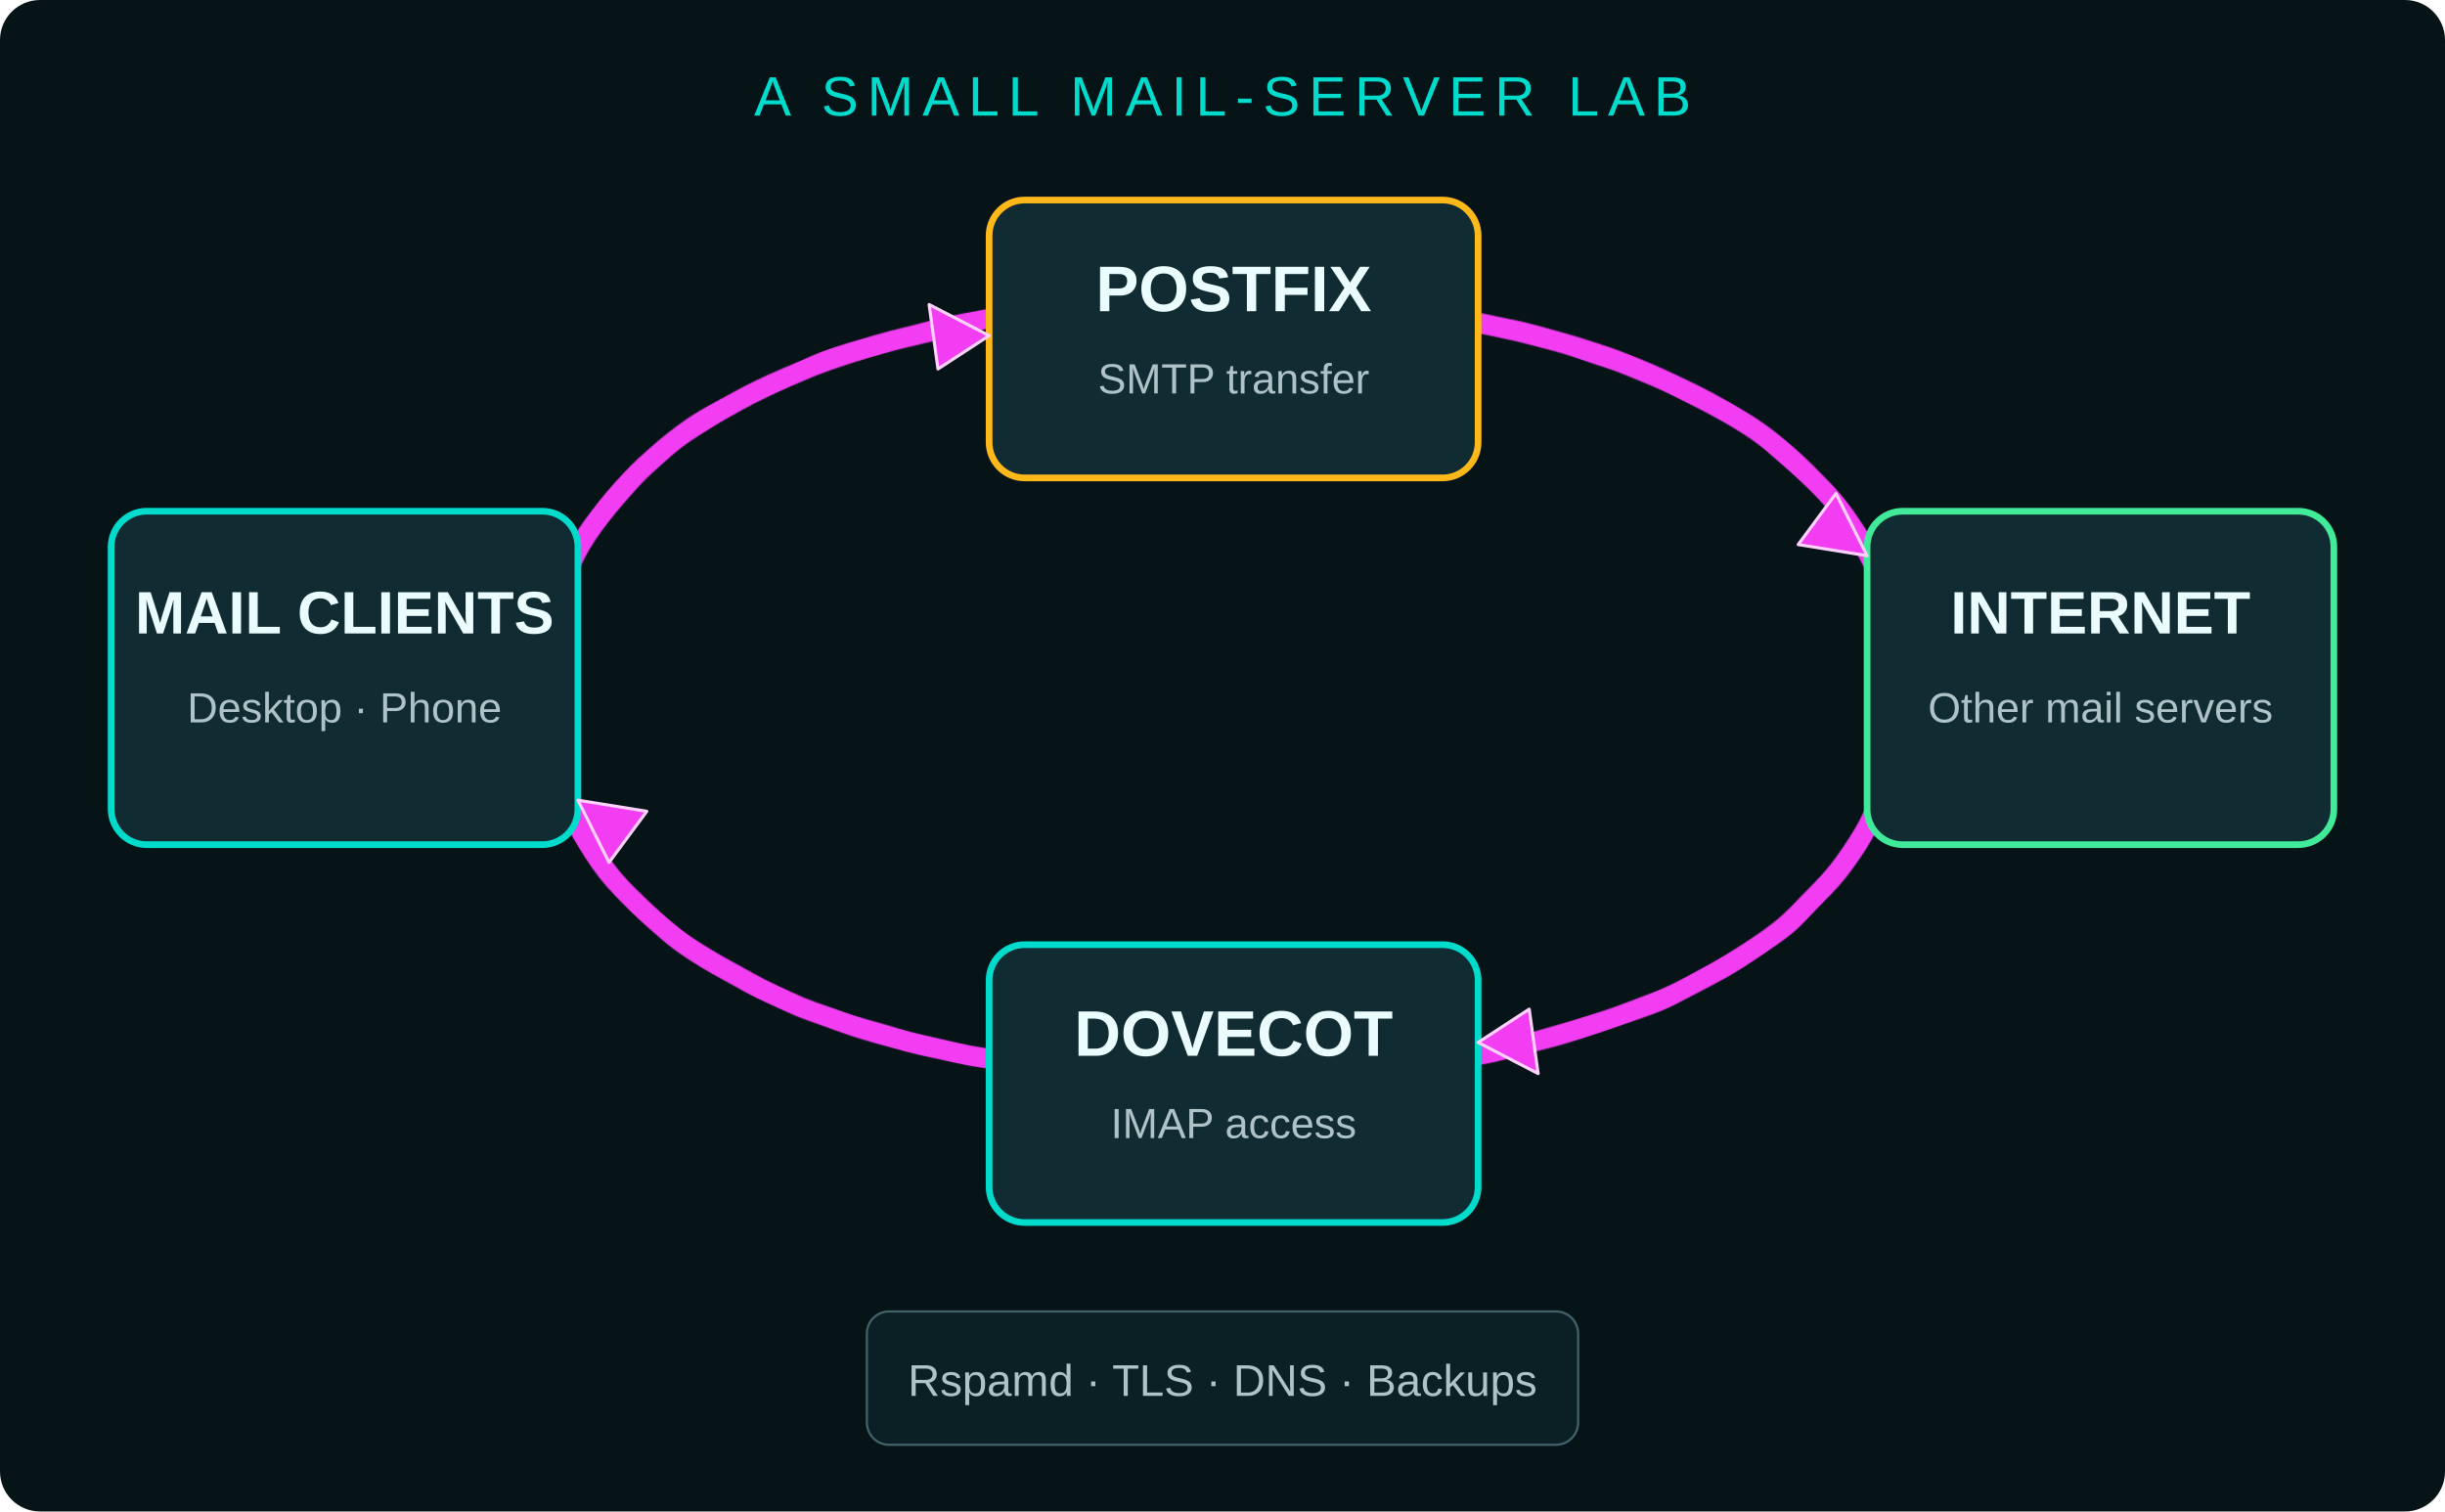
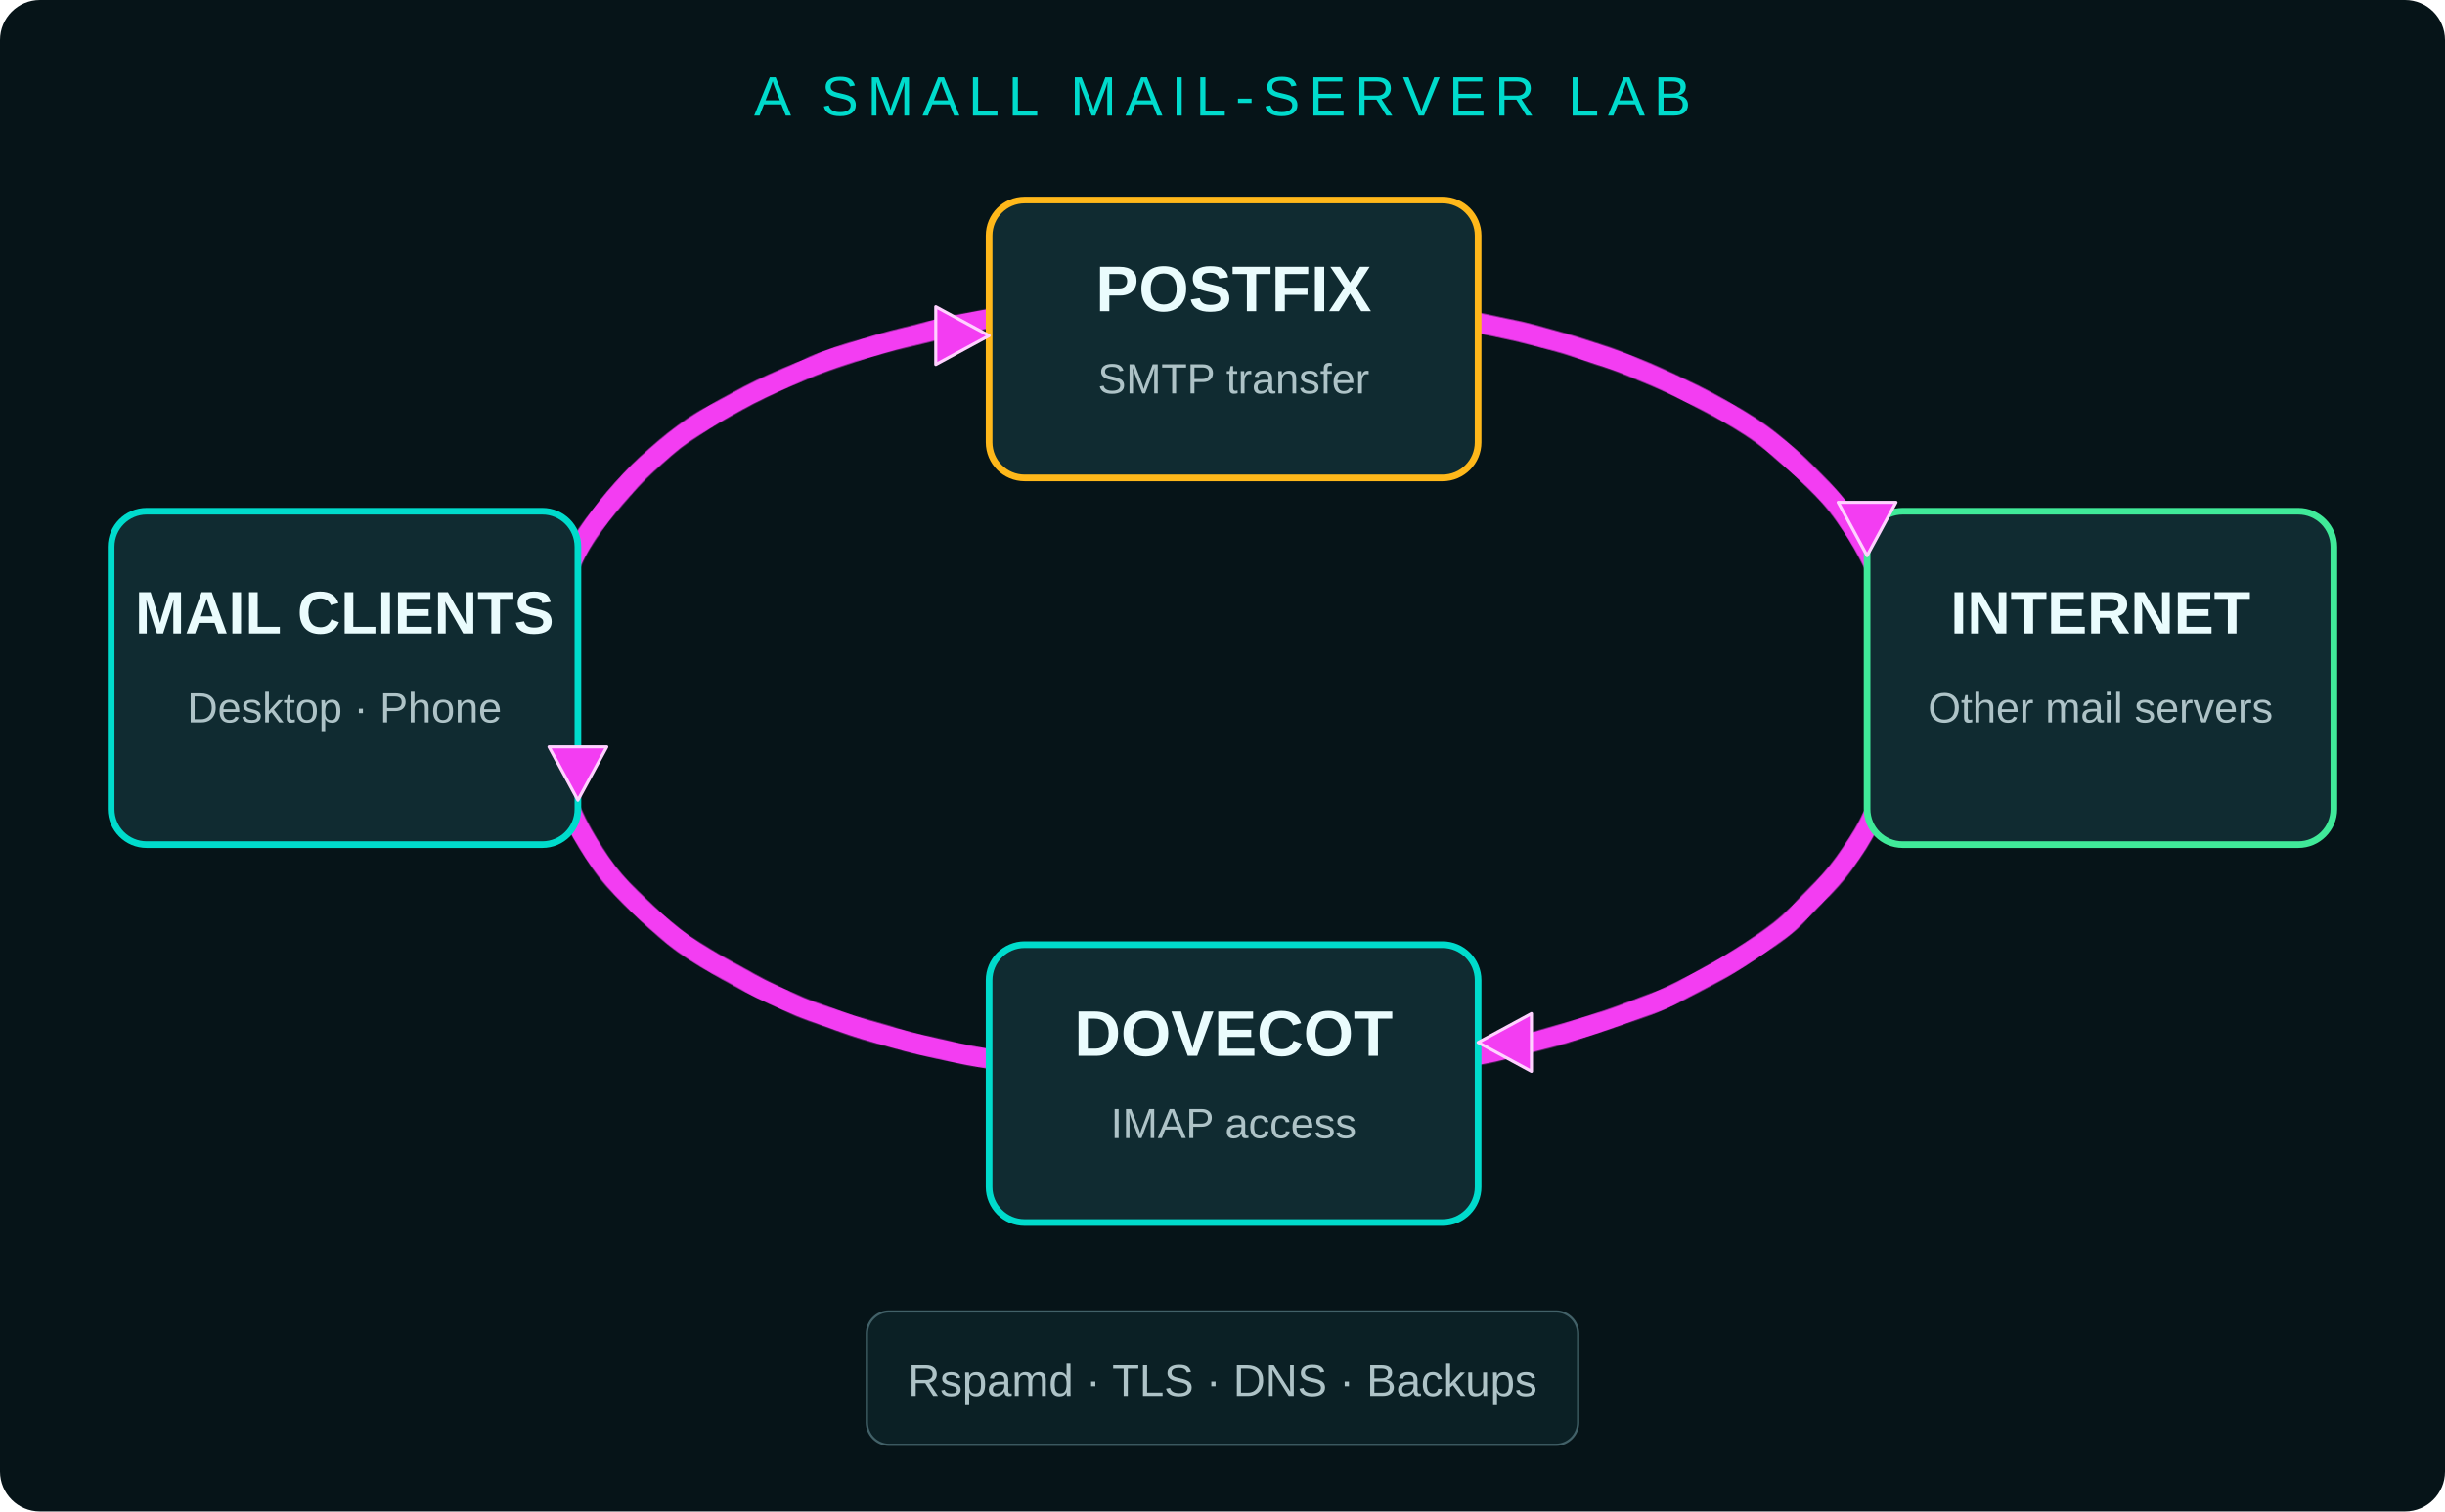
<svg xmlns="http://www.w3.org/2000/svg" viewBox="0 0 1100 680" role="img" aria-labelledby="t d">
  <defs>
    <filter id="crayon" x="-10%" y="-10%" width="120%" height="120%">
      <feTurbulence type="fractalNoise" baseFrequency=".025" numOctaves="2" seed="8" result="noise" />
      <feDisplacementMap in="SourceGraphic" in2="noise" scale="1.8" xChannelSelector="R" yChannelSelector="G" />
    </filter>
  </defs>
  <rect width="1100" height="680" rx="18" fill="#061418" />
  <text x="550" y="52" font-family="Arial,sans-serif" font-size="25" fill="#00dbcc" letter-spacing="4" text-anchor="middle">A SMALL MAIL-SERVER LAB</text>
  <path d="M245 310 C245 190 390 135 550 135 C710 135 855 190 855 310 C855 430 710 485 550 485 C390 485 245 430 245 310" fill="none" stroke="#f33df2" stroke-width="9" stroke-linecap="round" stroke-linejoin="round" filter="url(#crayon)" />
  <g font-family="Arial,sans-serif" text-anchor="middle">
    <rect x="50" y="230" width="210" height="150" rx="16" fill="#102b31" stroke="#00dbcc" stroke-width="3" />
    <text x="155" y="285" font-size="27" fill="#eafcfd" font-weight="bold">MAIL CLIENTS</text>
    <text x="155" y="325" font-size="19" fill="#aec3c7">Desktop · Phone</text>
    <rect x="445" y="90" width="220" height="125" rx="16" fill="#102b31" stroke="#ffb81a" stroke-width="3" />
    <text x="555" y="140" font-size="29" fill="#eafcfd" font-weight="bold">POSTFIX</text>
    <text x="555" y="177" font-size="19" fill="#aec3c7">SMTP transfer</text>
    <rect x="840" y="230" width="210" height="150" rx="16" fill="#102b31" stroke="#40ea99" stroke-width="3" />
    <text x="945" y="285" font-size="27" fill="#eafcfd" font-weight="bold">INTERNET</text>
    <text x="945" y="325" font-size="19" fill="#aec3c7">Other mail servers</text>
    <rect x="445" y="425" width="220" height="125" rx="16" fill="#102b31" stroke="#00dbcc" stroke-width="3" />
    <text x="555" y="475" font-size="29" fill="#eafcfd" font-weight="bold">DOVECOT</text>
    <text x="555" y="512" font-size="19" fill="#aec3c7">IMAP access</text>
  </g>
  <g fill="#f33df2" stroke="#ffd2ff" stroke-width="1.4" stroke-linejoin="round">
-     <path d="M445 151 L418 137 L422 166 Z" />
-     <path d="M840 250 L826 222 L809 245 Z" />
-     <path d="M665 469 L692 483 L688 454 Z" />
-     <path d="M260 360 L274 388 L291 365 Z" />
+     <path d="M445 151 L421 138 L421 164 Z" />
+     <path d="M840 250 L827 226 L853 226 Z" />
+     <path d="M665 469 L689 456 L689 482 Z" />
+     <path d="M260 360 L273 336 L247 336 Z" />
  </g>
  <rect x="390" y="590" width="320" height="60" rx="10" fill="#0b2025" stroke="#426168" />
  <text x="550" y="628" font-family="Arial,sans-serif" font-size="20" text-anchor="middle" fill="#aec3c7">Rspamd · TLS · DNS · Backups</text>
</svg>
